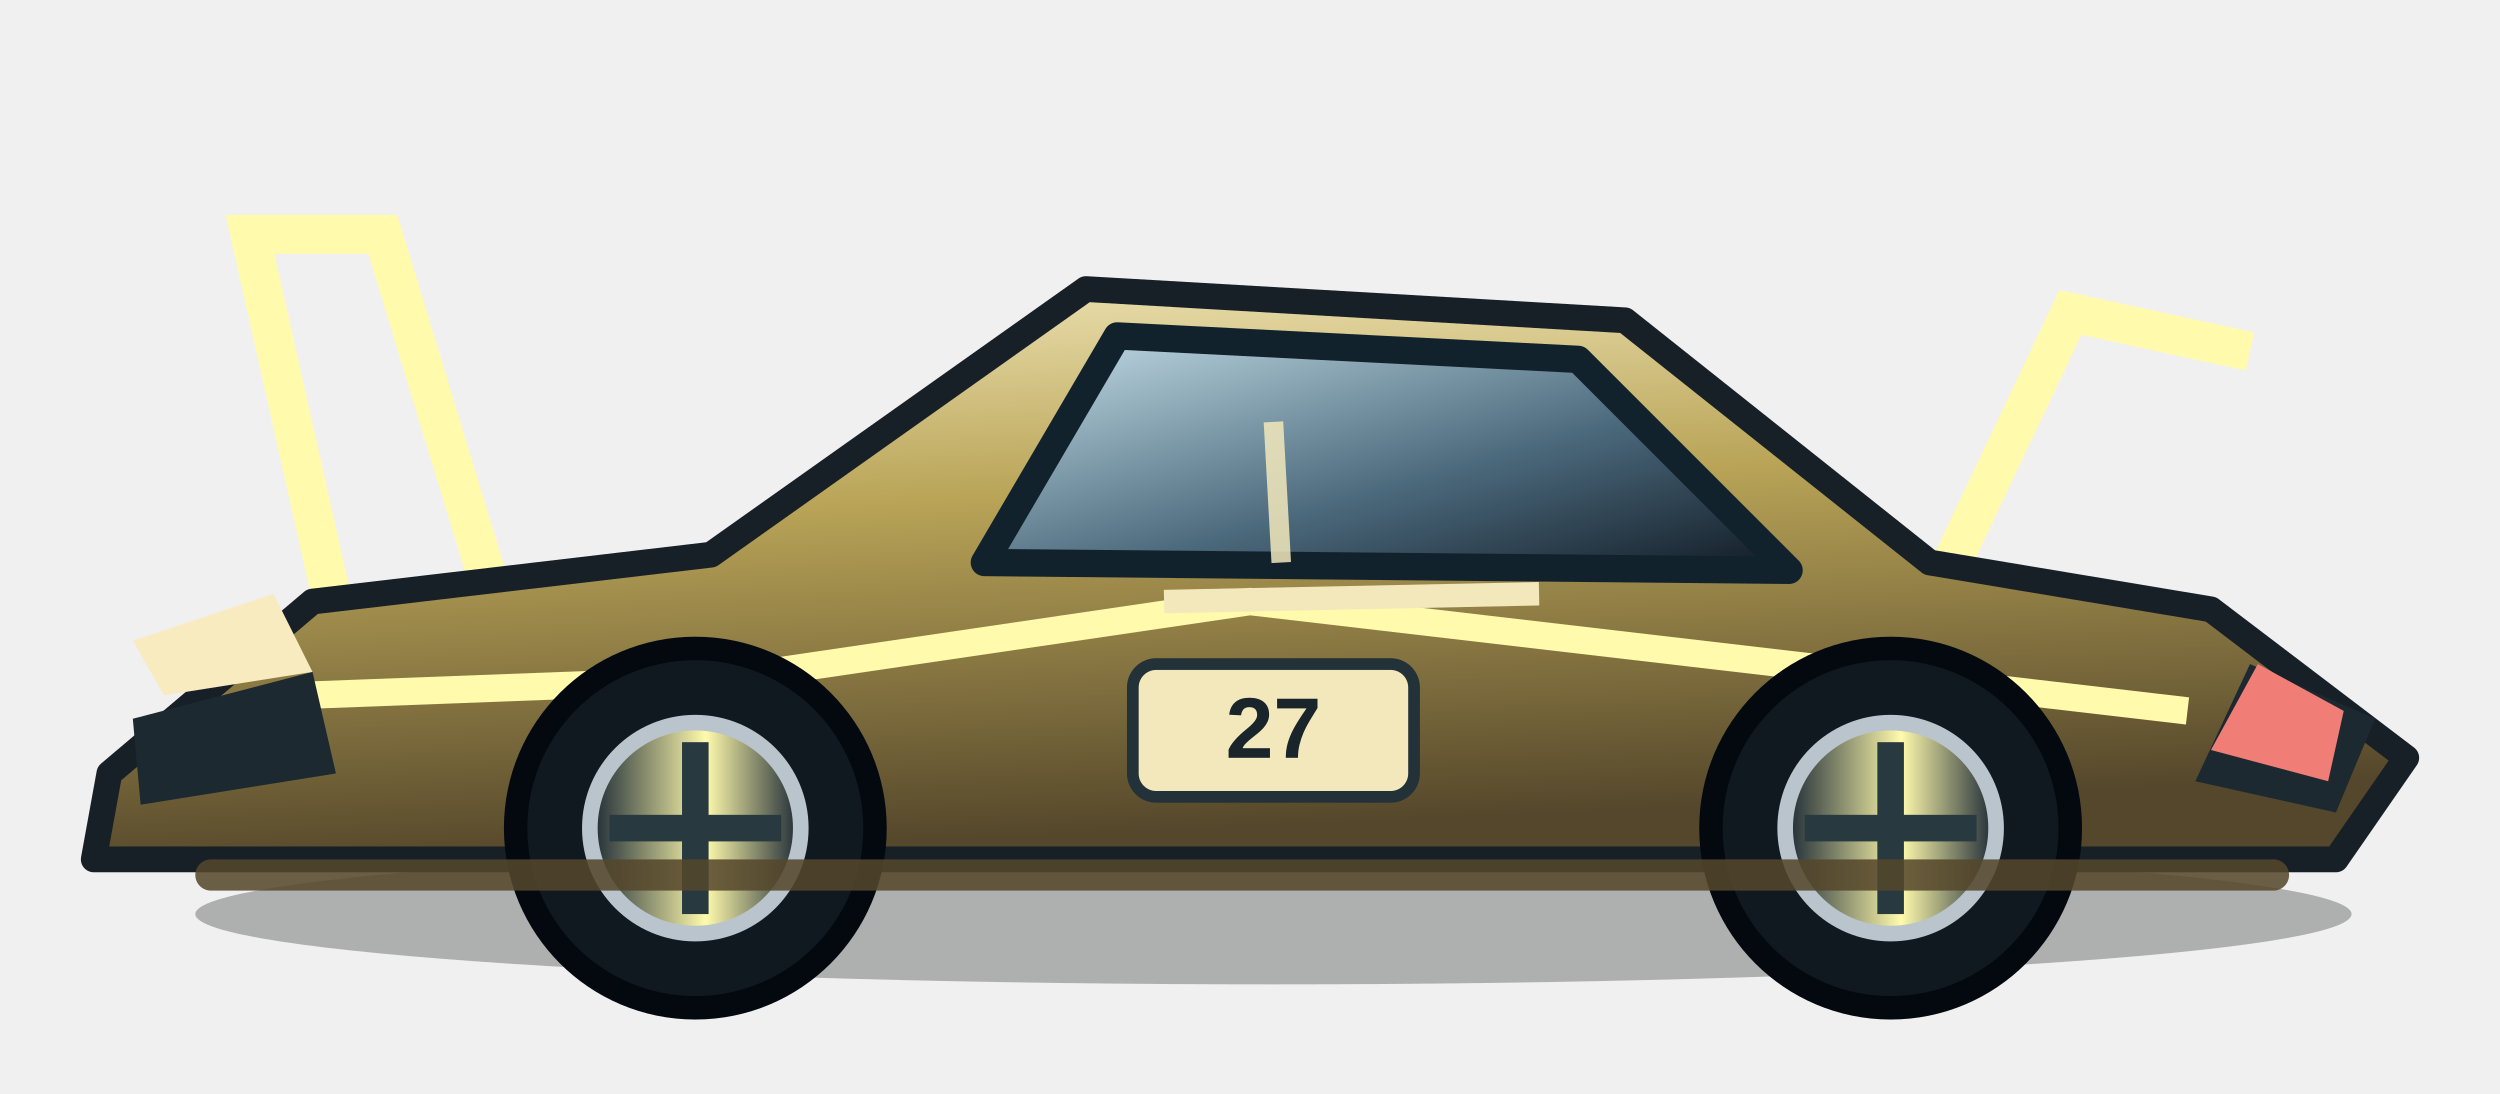
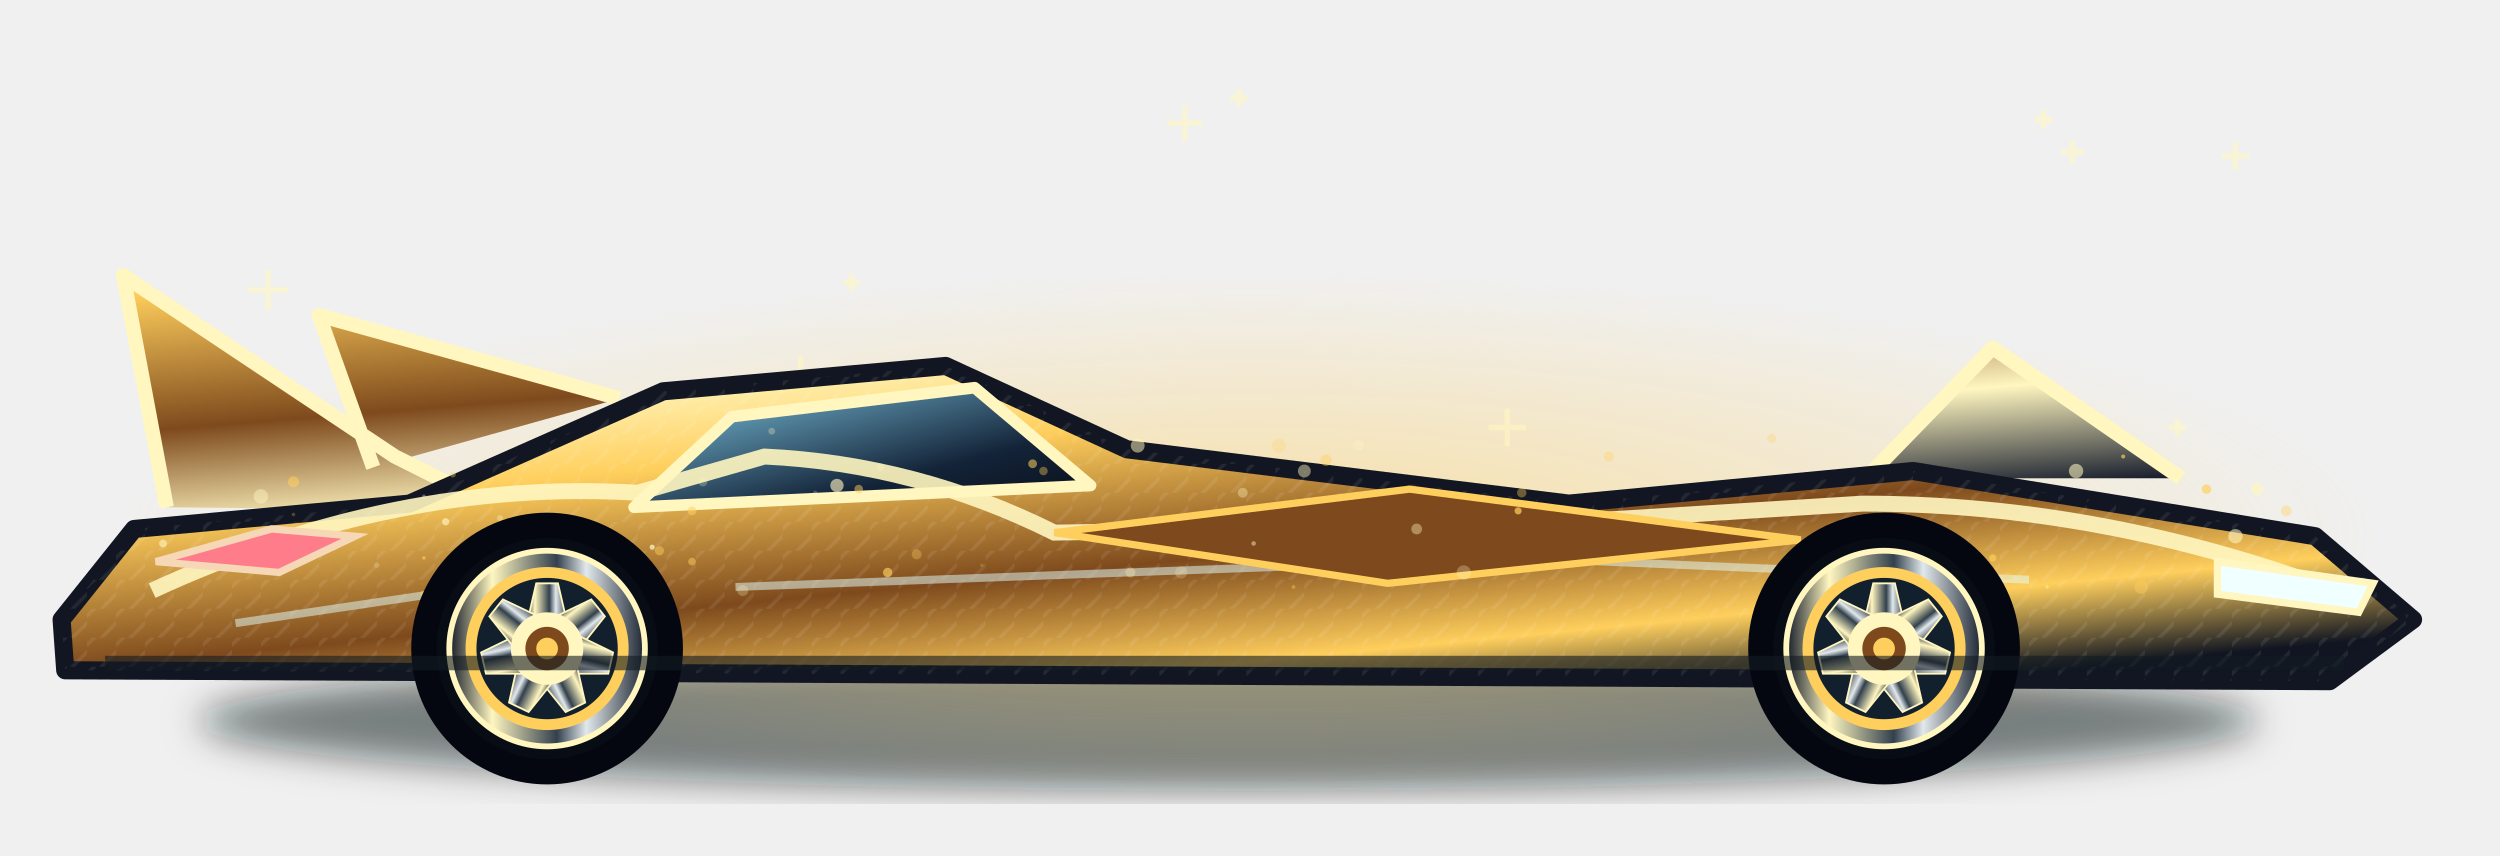
- <svg xmlns="http://www.w3.org/2000/svg" viewBox="0 0 320 140" role="img" aria-label="Далавчит бүргэд">
+ <svg xmlns="http://www.w3.org/2000/svg" viewBox="0 0 690 236" role="img" aria-label="Далавчит бүргэд">
  <defs>
-     <linearGradient id="c" x1="0" y1="0" x2=".18" y2="1">
-       <stop stop-color="#f2e8bb" />
-       <stop offset=".42" stop-color="#b9a457" />
-       <stop offset="1" stop-color="#55472b" />
+     <linearGradient id="body" x1=".15" y1=".1" x2=".8" y2="1">
+       <stop stop-color="#fff6c0" />
+       <stop offset=".22" stop-color="#ffcf5d" />
+       <stop offset=".55" stop-color="#7e4a1d" />
+       <stop offset=".8" stop-color="#ffcf5d" />
+       <stop offset="1" stop-color="#101521" />
    </linearGradient>
-     <linearGradient id="w" x1="0" y1="0" x2="1" y2="1">
-       <stop stop-color="#c9e3ec" />
-       <stop offset=".58" stop-color="#4b697c" />
-       <stop offset="1" stop-color="#101923" />
+     <linearGradient id="chrome" x1=".1" y1="0" x2=".8" y2="1">
+       <stop stop-color="#ffcf5d" />
+       <stop offset=".4" stop-color="#7e4a1d" />
+       <stop offset=".7" stop-color="#fff6c0" />
+       <stop offset="1" stop-color="#151b2b" />
    </linearGradient>
-     <linearGradient id="m" x1="0" x2="1">
-       <stop stop-color="#1a2734" />
-       <stop offset=".55" stop-color="#fffaac" />
-       <stop offset="1" stop-color="#1a2734" />
+     <linearGradient id="glass" x1="0" y1="0" x2="1" y2="1">
+       <stop stop-color="#b3eaff" />
+       <stop offset=".23" stop-color="#5c93ac" />
+       <stop offset=".67" stop-color="#132338" />
+       <stop offset="1" stop-color="#090f18" />
    </linearGradient>
+     <linearGradient id="metal">
+       <stop stop-color="#131a27" />
+       <stop offset=".22" stop-color="#fff6c0" />
+       <stop offset=".55" stop-color="#32404d" />
+       <stop offset=".7" stop-color="#e2e9ec" />
+       <stop offset="1" stop-color="#1b2531" />
+     </linearGradient>
+     <radialGradient id="glow">
+       <stop stop-color="#ffcf5d" stop-opacity="0.5" />
+       <stop offset="1" stop-color="#ffcf5d" stop-opacity="0" />
+     </radialGradient>
+     <filter id="blur">
+       <feGaussianBlur stdDeviation="5" />
+     </filter>
+     <pattern id="carbon" patternUnits="userSpaceOnUse" width="8" height="8">
+       <path d="M-2 4L4 -2 M2 10L10 2" stroke="#fff" stroke-opacity=".08" />
+     </pattern>
  </defs>
-   <ellipse cx="163" cy="117" rx="138" ry="9" fill="#05090b" opacity=".28" />
-   <path d="M43 79 L32 30 L49 30 L63 76 M247 78 L265 40 L288 45" stroke="#fffaac" stroke-width="5" fill="none" />
-   <path d="M14 99 L40 77 L91 71 L139 37 L208 41 L247 72 L283 78 L308 97 L299 110 L12 110Z" fill="url(#c)" stroke="#182027" stroke-width="3.3" stroke-linejoin="round" />
-   <path d="M126 72 L143 43 L202 46 L229 73Z" fill="url(#w)" stroke="#12222c" stroke-width="3.5" stroke-linejoin="round" />
-   <path d="M163 54 L164 72" stroke="#f2e8bb" stroke-width="2.5" opacity=".85" />
-   <path d="M39 89 L92 87 L160 77 L280 91" stroke="#fffaac" stroke-width="3.5" fill="none" />
-   <path d="M149 77 L197 76" stroke="#f2e8bb" stroke-width="3" fill="none" />
-   <path d="M17 92 L40 86 L43 99 L18 103 M288 85 L304 92 L299 104 L281 100" fill="#1c2930" />
-   <path d="M17 82 L35 76 L40 86 L21 89" fill="#f8ebbf" />
-   <path d="M289 85 L300 91 L298 100 L283 96" fill="#f07d76" />
-   <circle cx="89" cy="106" r="23" fill="#101920" stroke="#03090e" stroke-width="3" />
-   <circle cx="242" cy="106" r="23" fill="#101920" stroke="#03090e" stroke-width="3" />
-   <circle cx="89" cy="106" r="13.5" fill="url(#m)" stroke="#b9c4cc" stroke-width="2" />
-   <circle cx="242" cy="106" r="13.5" fill="url(#m)" stroke="#b9c4cc" stroke-width="2" />
-   <path d="M89 95 V117 M78 106 H100 M242 95 V117 M231 106 H253" stroke="#283940" stroke-width="3.4" />
-   <rect x="145" y="85" width="36" height="17" rx="3" fill="#f2e8bb" stroke="#233139" stroke-width="1.5" />
-   <text x="163" y="97" text-anchor="middle" font-family="Arial,sans-serif" font-weight="900" font-size="11" fill="#19242b">27</text>
-   <path d="M27 112 H291" stroke="#55472b" stroke-width="4" opacity=".86" stroke-linecap="round" />
+   <ellipse cx="339" cy="199" rx="284" ry="19" fill="#02070a" opacity=".5" filter="url(#blur)" />
+   <ellipse cx="345" cy="147" rx="310" ry="72" fill="url(#glow)" />
+   <path d="M286.234 155h9.532 M291 150.234v9.532" stroke="#fff6c0" stroke-width="1.5" opacity=".6" />
+   <path d="M116.687 158h4.626 M119 155.687v4.626" stroke="#fff6c0" stroke-width="1.5" opacity=".6" />
+   <path d="M249.49 171h9.021 M254 166.49v9.021" stroke="#fff6c0" stroke-width="1.5" opacity=".6" />
+   <path d="M269.708 117h4.585 M272 114.708v4.585" stroke="#fff6c0" stroke-width="1.5" opacity=".6" />
+   <path d="M428.328 170h5.344 M431 167.328v5.344" stroke="#fff6c0" stroke-width="1.5" opacity=".6" />
+   <path d="M68.465 80h11.07 M74 74.465v11.07" stroke="#fff6c0" stroke-width="1.5" opacity=".6" />
+   <path d="M322.139 34h9.722 M327 29.139v9.722" stroke="#fff6c0" stroke-width="1.5" opacity=".6" />
+   <path d="M613.23 43h7.541 M617 39.23v7.541" stroke="#fff6c0" stroke-width="1.5" opacity=".6" />
+   <path d="M568.849 42h6.303 M572 38.849v6.303" stroke="#fff6c0" stroke-width="1.5" opacity=".6" />
+   <path d="M216.338 103h9.324 M221 98.338v9.324" stroke="#fff6c0" stroke-width="1.5" opacity=".6" />
+   <path d="M339.606 27h4.788 M342 24.606v4.788" stroke="#fff6c0" stroke-width="1.5" opacity=".6" />
+   <path d="M535.905 154h8.189 M540 149.905v8.189" stroke="#fff6c0" stroke-width="1.5" opacity=".6" />
+   <path d="M232.726 78h4.548 M235 75.726v4.548" stroke="#fff6c0" stroke-width="1.5" opacity=".6" />
+   <path d="M561.423 33h5.155 M564 30.423v5.155" stroke="#fff6c0" stroke-width="1.5" opacity=".6" />
+   <path d="M410.785 118h10.43 M416 112.785v10.43" stroke="#fff6c0" stroke-width="1.5" opacity=".6" />
+   <path d="M598.565 118h4.87 M601 115.565v4.87" stroke="#fff6c0" stroke-width="1.5" opacity=".6" />
+   <path d="M46 140 L34 76 L109 126 L139 141 M103 129 L88 87 L171 110 M515 132 L550 96 L602 132" fill="url(#chrome)" stroke="#fff6c0" stroke-width="4" stroke-linejoin="round" />
+   <path d="" fill="none" stroke="#ffcf5d" stroke-width="5" />
+   <path d="M17 171 L37 146 L113 139 L183 108 L261 101 L311 124 L433 139 L528 130 L639 148 L666 171 L643 188 L18 185 Z" fill="url(#body)" stroke="#111622" stroke-width="5" stroke-linejoin="round" />
+   <path d="M17 171 L37 146 L113 139 L183 108 L261 101 L311 124 L433 139 L528 130 L639 148 L666 171 L643 188 L18 185 Z" fill="url(#carbon)" />
+   <path d="M175 140 L202 115 L269 107 L301 134 Z" fill="url(#glass)" stroke="#fff6c0" stroke-width="3.2" stroke-linejoin="round" />
+   <path d="M42 163 Q109 132 176 136 L211 126 Q253 128 291 147 L418 145 L514 139 Q581 139 647 164" fill="none" stroke="#fff6c0" stroke-width="4.4" opacity=".9" />
+   <path d="M65 172 L146 160 M203 162 L419 154 L560 160" fill="none" stroke="#e4ffff" stroke-width="2.2" opacity=".5" />
+   <path d="M291 147 L389 135 L497 149 L383 161 Z" fill="#7e4a1d" stroke="#ffcf5d" stroke-width="2" />
+   <path d="M43 155 L75 146 L98 148 L77 158 Z" fill="#ff7c8a" stroke="#f6d8b7" stroke-width="2" />
+   <path d="M612 155 L655 161 L651 169 L612 164 Z" fill="#f0ffff" stroke="#fff6c0" stroke-width="2" />
+   <circle cx="245" cy="158" r="1.29" fill="#ffcf5d" opacity="0.66" />
+   <circle cx="104" cy="156" r="0.76" fill="#fff6c0" opacity="0.23" />
+   <circle cx="554" cy="159" r="1.16" fill="#ffcf5d" opacity="0.24" />
+   <circle cx="138" cy="143" r="0.85" fill="#fff6c0" opacity="0.35" />
+   <circle cx="253" cy="153" r="1.38" fill="#ffcf5d" opacity="0.32" />
+   <circle cx="243" cy="129" r="0.99" fill="#fff6c0" opacity="0.28" />
+   <circle cx="444" cy="126" r="1.41" fill="#ffcf5d" opacity="0.33" />
+   <circle cx="375" cy="123" r="1.50" fill="#fff6c0" opacity="0.27" />
+   <circle cx="420" cy="136" r="1.30" fill="#ffcf5d" opacity="0.38" />
+   <circle cx="231" cy="134" r="1.84" fill="#fff6c0" opacity="0.62" />
+   <circle cx="191" cy="155" r="1.06" fill="#ffcf5d" opacity="0.49" />
+   <circle cx="117" cy="137" r="0.53" fill="#fff6c0" opacity="0.32" />
+   <circle cx="237" cy="135" r="1.19" fill="#ffcf5d" opacity="0.50" />
+   <circle cx="573" cy="130" r="1.98" fill="#fff6c0" opacity="0.57" />
+   <circle cx="117" cy="154" r="0.48" fill="#ffcf5d" opacity="0.64" />
+   <circle cx="123" cy="144" r="1.01" fill="#fff6c0" opacity="0.65" />
+   <circle cx="353" cy="123" r="1.95" fill="#ffcf5d" opacity="0.24" />
+   <circle cx="225" cy="136" r="0.60" fill="#fff6c0" opacity="0.23" />
+   <circle cx="508" cy="152" r="1.99" fill="#ffcf5d" opacity="0.42" />
+   <circle cx="213" cy="119" r="0.95" fill="#fff6c0" opacity="0.29" />
+   <circle cx="366" cy="127" r="1.59" fill="#ffcf5d" opacity="0.41" />
+   <circle cx="346" cy="150" r="0.63" fill="#fff6c0" opacity="0.47" />
+   <circle cx="288" cy="130" r="1.17" fill="#ffcf5d" opacity="0.38" />
+   <circle cx="312" cy="158" r="1.36" fill="#fff6c0" opacity="0.32" />
+   <circle cx="550" cy="154" r="1.00" fill="#ffcf5d" opacity="0.66" />
+   <circle cx="565" cy="162" r="0.45" fill="#fff6c0" opacity="0.42" />
+   <circle cx="117" cy="164" r="0.96" fill="#ffcf5d" opacity="0.56" />
+   <circle cx="180" cy="151" r="0.70" fill="#fff6c0" opacity="0.72" />
+   <circle cx="191" cy="141" r="1.20" fill="#ffcf5d" opacity="0.52" />
+   <circle cx="360" cy="130" r="1.78" fill="#fff6c0" opacity="0.46" />
+   <circle cx="81" cy="133" r="1.53" fill="#ffcf5d" opacity="0.54" />
+   <circle cx="343" cy="136" r="1.36" fill="#fff6c0" opacity="0.36" />
+   <circle cx="586" cy="126" r="0.56" fill="#ffcf5d" opacity="0.67" />
+   <circle cx="617" cy="148" r="1.98" fill="#fff6c0" opacity="0.56" />
+   <circle cx="271" cy="156" r="0.48" fill="#ffcf5d" opacity="0.21" />
+   <circle cx="404" cy="158" r="1.96" fill="#fff6c0" opacity="0.28" />
+   <circle cx="631" cy="141" r="1.50" fill="#ffcf5d" opacity="0.37" />
+   <circle cx="194" cy="133" r="1.24" fill="#fff6c0" opacity="0.25" />
+   <circle cx="489" cy="121" r="1.24" fill="#ffcf5d" opacity="0.31" />
+   <circle cx="391" cy="146" r="1.49" fill="#fff6c0" opacity="0.39" />
+   <circle cx="609" cy="135" r="1.32" fill="#ffcf5d" opacity="0.66" />
+   <circle cx="205" cy="163" r="1.51" fill="#fff6c0" opacity="0.25" />
+   <circle cx="285" cy="128" r="1.21" fill="#ffcf5d" opacity="0.55" />
+   <circle cx="314" cy="123" r="1.92" fill="#fff6c0" opacity="0.52" />
+   <circle cx="357" cy="162" r="0.54" fill="#ffcf5d" opacity="0.38" />
+   <circle cx="623" cy="135" r="1.70" fill="#fff6c0" opacity="0.66" />
+   <circle cx="81" cy="142" r="0.49" fill="#ffcf5d" opacity="0.27" />
+   <circle cx="518" cy="151" r="0.67" fill="#fff6c0" opacity="0.40" />
+   <circle cx="125" cy="131" r="0.79" fill="#ffcf5d" opacity="0.36" />
+   <circle cx="326" cy="158" r="1.69" fill="#fff6c0" opacity="0.21" />
+   <circle cx="591" cy="162" r="1.88" fill="#ffcf5d" opacity="0.43" />
+   <circle cx="618" cy="139" r="0.73" fill="#fff6c0" opacity="0.23" />
+   <circle cx="182" cy="152" r="1.26" fill="#ffcf5d" opacity="0.45" />
+   <circle cx="45" cy="150" r="1.08" fill="#fff6c0" opacity="0.60" />
+   <circle cx="419" cy="141" r="0.99" fill="#ffcf5d" opacity="0.71" />
+   <circle cx="72" cy="137" r="1.99" fill="#fff6c0" opacity="0.45" />
+   <g transform="translate(151,179)">
+     <circle r="34" fill="#080c14" stroke="#040710" stroke-width="7" />
+     <circle r="27" fill="url(#metal)" stroke="#fff6c0" stroke-width="1.6" />
+     <circle r="21" fill="#12202e" stroke="#ffcf5d" stroke-width="3" />
+     <path d="M-3 -18 L3 -18 L6 -5 L4 1 L-4 1 L-6 -5 Z" transform="rotate(0)" fill="url(#metal)" stroke="#fff6c0" stroke-width=".5" />
+     <path d="M-3 -18 L3 -18 L6 -5 L4 1 L-4 1 L-6 -5 Z" transform="rotate(51.42857)" fill="url(#metal)" stroke="#fff6c0" stroke-width=".5" />
+     <path d="M-3 -18 L3 -18 L6 -5 L4 1 L-4 1 L-6 -5 Z" transform="rotate(102.8571)" fill="url(#metal)" stroke="#fff6c0" stroke-width=".5" />
+     <path d="M-3 -18 L3 -18 L6 -5 L4 1 L-4 1 L-6 -5 Z" transform="rotate(154.2857)" fill="url(#metal)" stroke="#fff6c0" stroke-width=".5" />
+     <path d="M-3 -18 L3 -18 L6 -5 L4 1 L-4 1 L-6 -5 Z" transform="rotate(205.7143)" fill="url(#metal)" stroke="#fff6c0" stroke-width=".5" />
+     <path d="M-3 -18 L3 -18 L6 -5 L4 1 L-4 1 L-6 -5 Z" transform="rotate(257.1429)" fill="url(#metal)" stroke="#fff6c0" stroke-width=".5" />
+     <path d="M-3 -18 L3 -18 L6 -5 L4 1 L-4 1 L-6 -5 Z" transform="rotate(308.5714)" fill="url(#metal)" stroke="#fff6c0" stroke-width=".5" />
+     <circle r="8" fill="#7e4a1d" stroke="#fff6c0" stroke-width="4" />
+     <circle r="3" fill="#ffcf5d" />
+   </g>
+   <g transform="translate(520,179)">
+     <circle r="34" fill="#080c14" stroke="#040710" stroke-width="7" />
+     <circle r="27" fill="url(#metal)" stroke="#fff6c0" stroke-width="1.6" />
+     <circle r="21" fill="#12202e" stroke="#ffcf5d" stroke-width="3" />
+     <path d="M-3 -18 L3 -18 L6 -5 L4 1 L-4 1 L-6 -5 Z" transform="rotate(0)" fill="url(#metal)" stroke="#fff6c0" stroke-width=".5" />
+     <path d="M-3 -18 L3 -18 L6 -5 L4 1 L-4 1 L-6 -5 Z" transform="rotate(51.42857)" fill="url(#metal)" stroke="#fff6c0" stroke-width=".5" />
+     <path d="M-3 -18 L3 -18 L6 -5 L4 1 L-4 1 L-6 -5 Z" transform="rotate(102.8571)" fill="url(#metal)" stroke="#fff6c0" stroke-width=".5" />
+     <path d="M-3 -18 L3 -18 L6 -5 L4 1 L-4 1 L-6 -5 Z" transform="rotate(154.2857)" fill="url(#metal)" stroke="#fff6c0" stroke-width=".5" />
+     <path d="M-3 -18 L3 -18 L6 -5 L4 1 L-4 1 L-6 -5 Z" transform="rotate(205.7143)" fill="url(#metal)" stroke="#fff6c0" stroke-width=".5" />
+     <path d="M-3 -18 L3 -18 L6 -5 L4 1 L-4 1 L-6 -5 Z" transform="rotate(257.1429)" fill="url(#metal)" stroke="#fff6c0" stroke-width=".5" />
+     <path d="M-3 -18 L3 -18 L6 -5 L4 1 L-4 1 L-6 -5 Z" transform="rotate(308.5714)" fill="url(#metal)" stroke="#fff6c0" stroke-width=".5" />
+     <circle r="8" fill="#7e4a1d" stroke="#fff6c0" stroke-width="4" />
+     <circle r="3" fill="#ffcf5d" />
+   </g>
+   <path d="M29 183H647" stroke="#121a22" stroke-width="4" opacity=".6" />
</svg>
